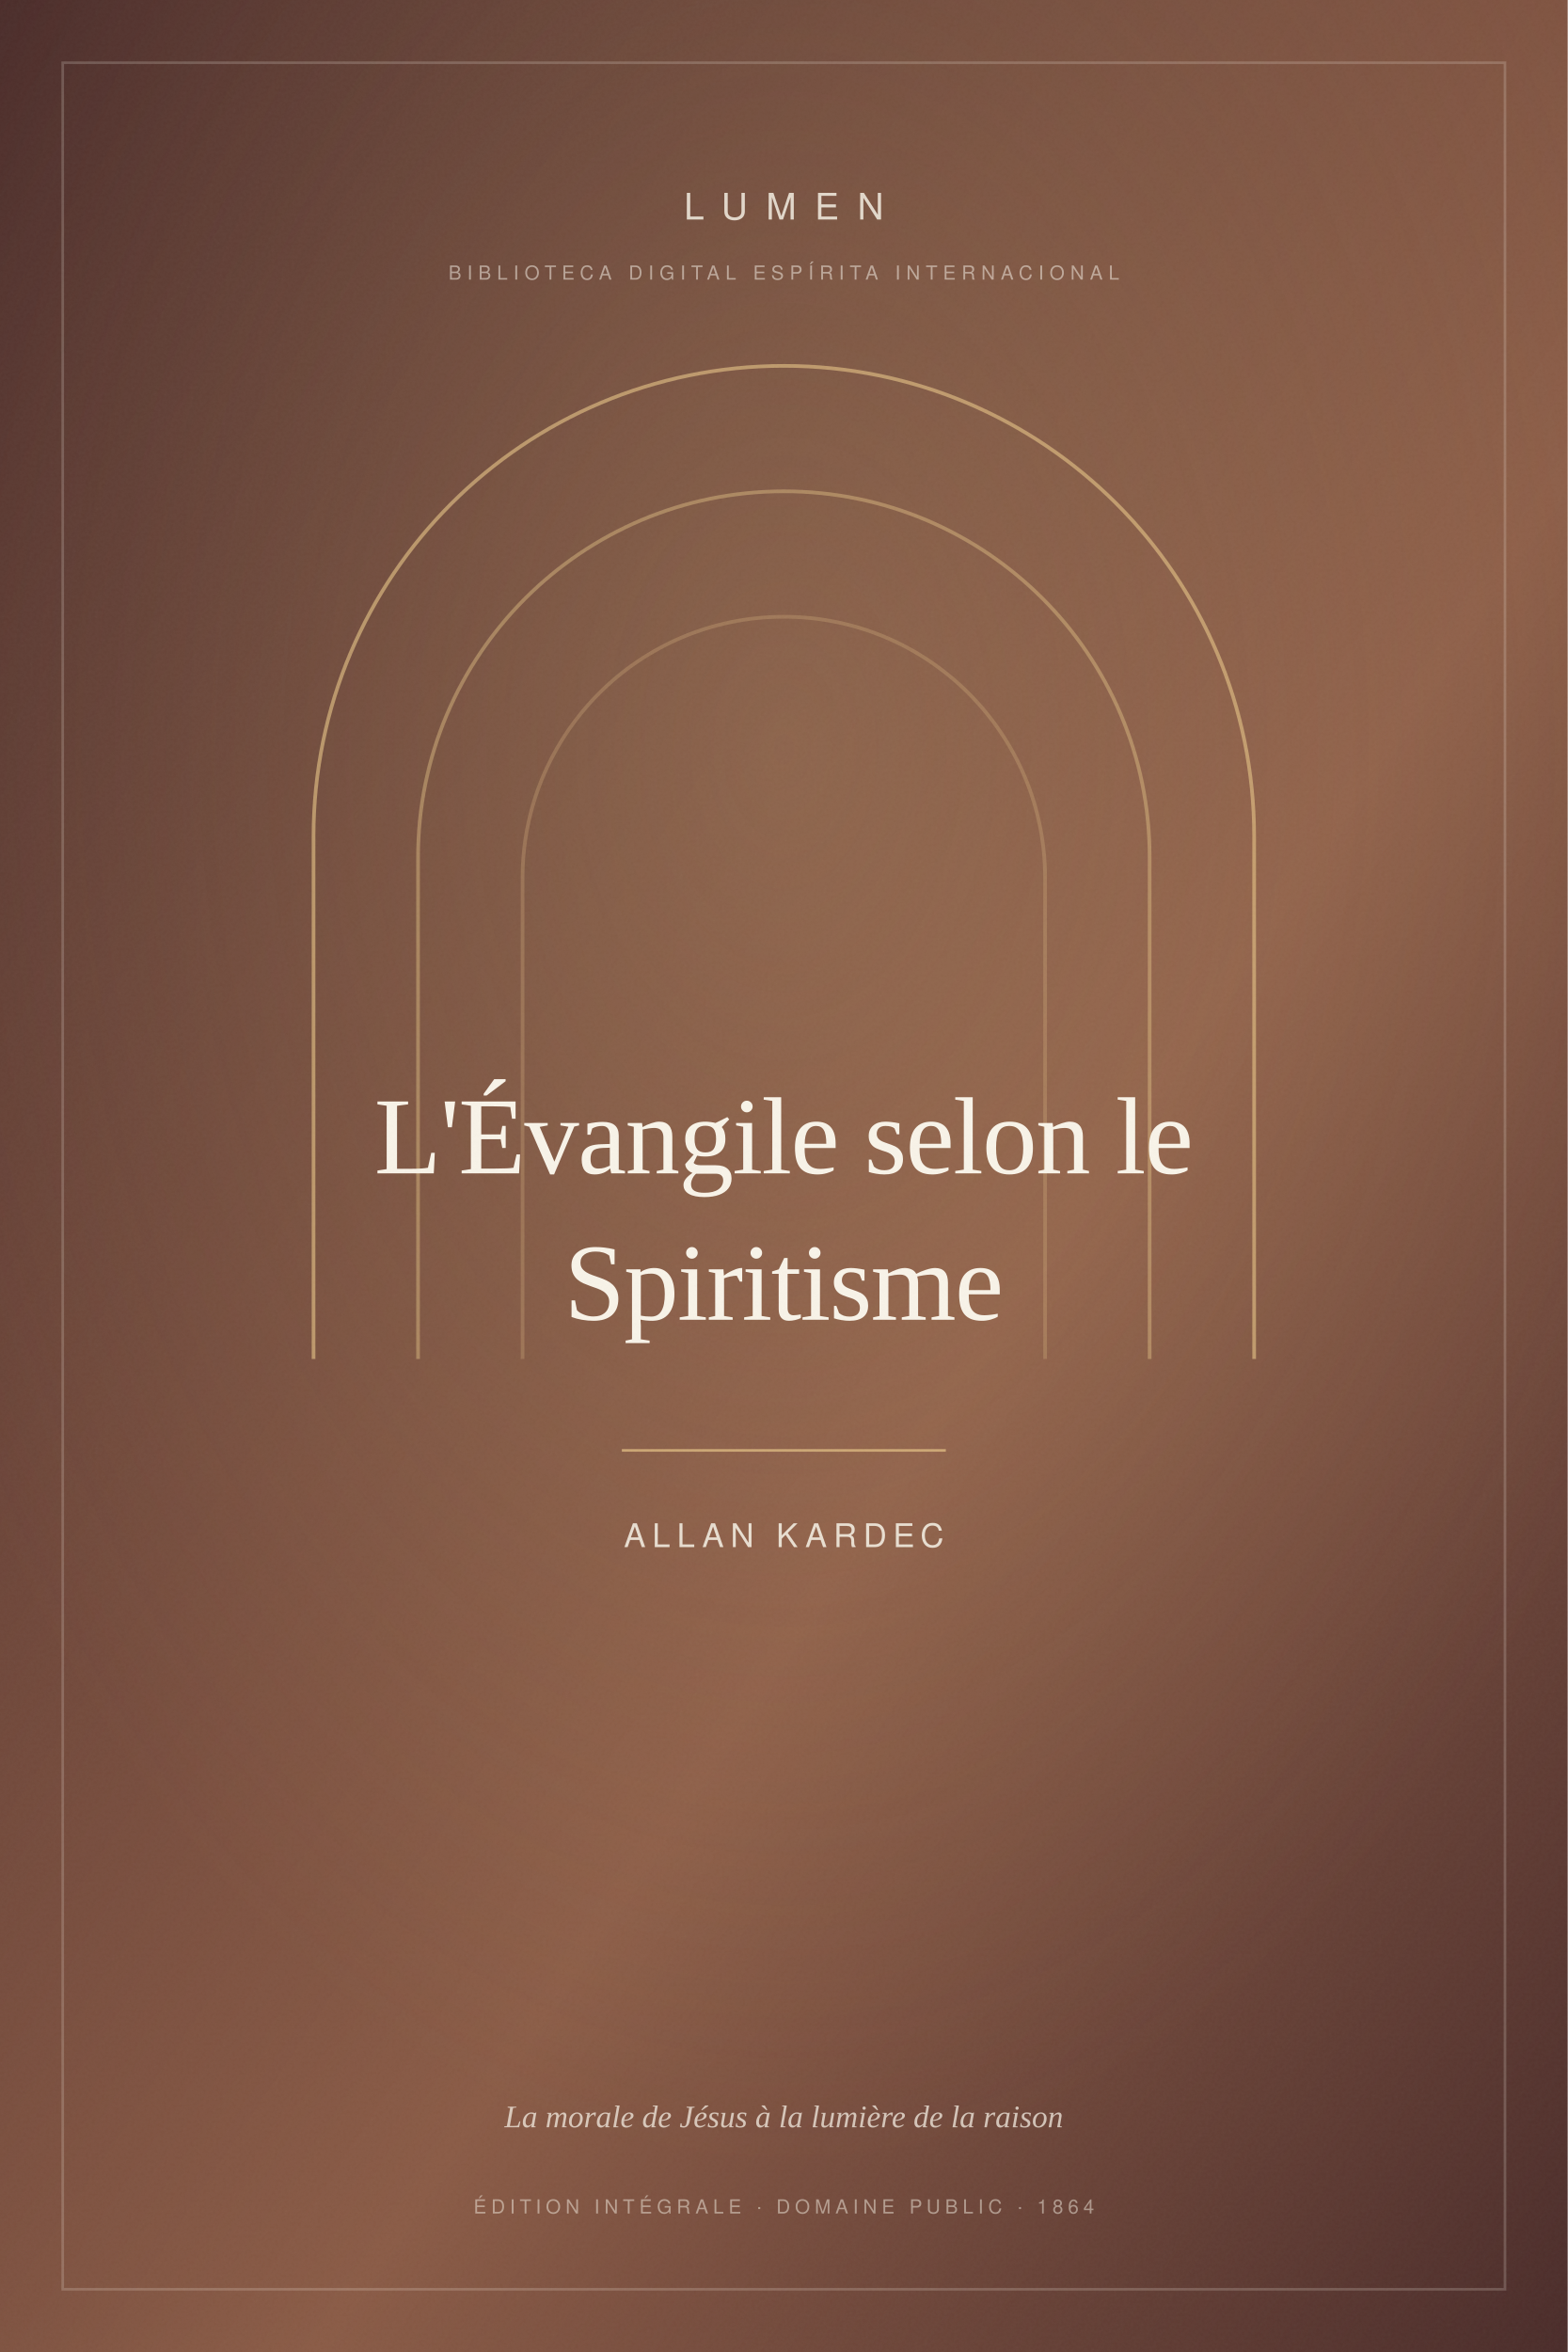
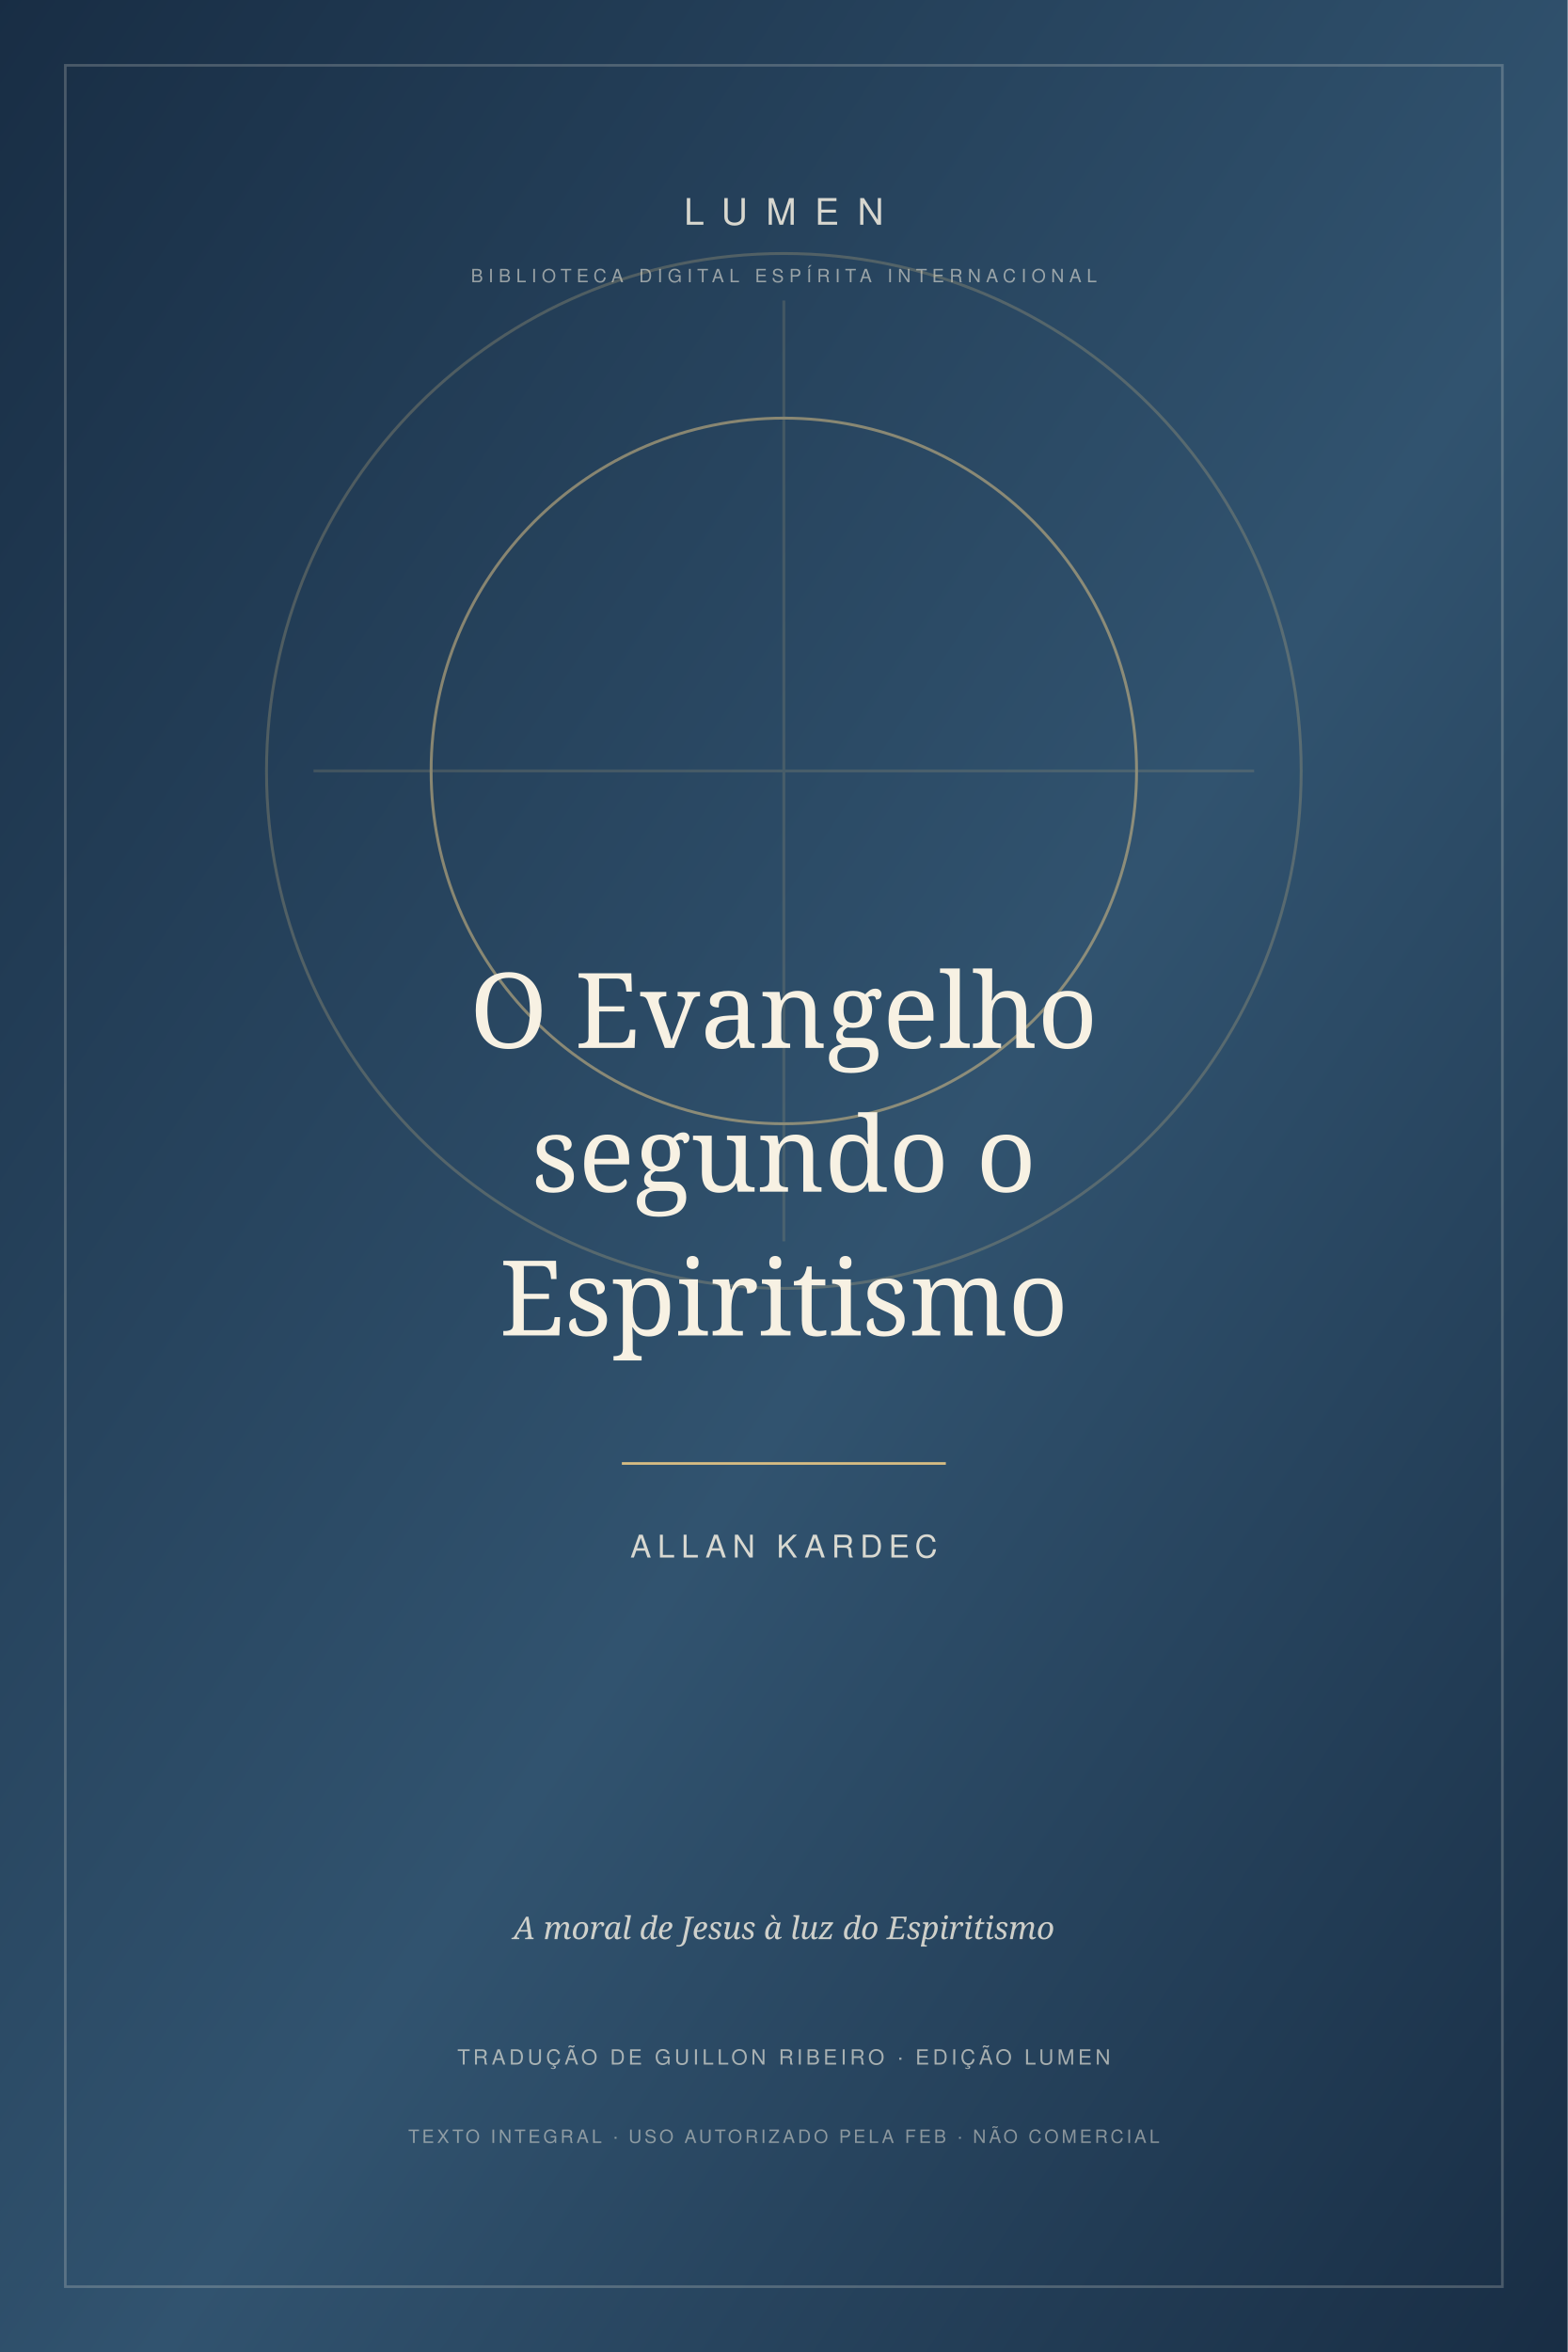
- <svg xmlns="http://www.w3.org/2000/svg" width="600" height="900" viewBox="0 0 600 900" role="img" aria-label="Capa de L'Évangile selon le Spiritisme">
+ <svg xmlns="http://www.w3.org/2000/svg" width="600" height="900" viewBox="0 0 600 900" role="img" aria-label="Capa de O Evangelho segundo o Espiritismo">
  <defs>
    <linearGradient id="bg" x1="0" y1="0" x2="1" y2="1">
-       <stop offset="0" stop-color="#4a2c2a" />
-       <stop offset=".6" stop-color="#8a5b46" />
-       <stop offset="1" stop-color="#4a2c2a" />
+       <stop offset="0" stop-color="#182d44" />
+       <stop offset=".55" stop-color="#31536f" />
+       <stop offset="1" stop-color="#182d44" />
    </linearGradient>
-     <radialGradient id="glow" cx=".5" cy=".32" r=".6">
-       <stop offset="0" stop-color="#e0bd83" stop-opacity=".22" />
-       <stop offset="1" stop-color="#e0bd83" stop-opacity="0" />
-     </radialGradient>
-     <filter id="grain">
-       <feTurbulence type="fractalNoise" baseFrequency=".8" numOctaves="3" stitchTiles="stitch" result="noise" />
-       <feColorMatrix in="noise" type="saturate" values="0" />
-       <feComponentTransfer>
-         <feFuncA type="linear" slope=".045" />
-       </feComponentTransfer>
-     </filter>
  </defs>
  <rect width="600" height="900" fill="url(#bg)" />
-   <rect width="600" height="900" fill="url(#glow)" />
-   <rect x="24" y="24" width="552" height="852" fill="none" stroke="#f8f3e8" stroke-opacity=".2" />
-   <text x="300" y="84" text-anchor="middle" font-family="Helvetica, Arial, sans-serif" font-size="14" letter-spacing="7" fill="#f8f3e8" fill-opacity=".82">LUMEN</text>
-   <text x="300" y="107" text-anchor="middle" font-family="Helvetica, Arial, sans-serif" font-size="7.4" letter-spacing="2.2" fill="#f8f3e8" fill-opacity=".52">BIBLIOTECA DIGITAL ESPÍRITA INTERNACIONAL</text>
-   <g fill="none" stroke="#e0bd83" stroke-width="1.4" opacity=".65">
-     <path d="M120 520V320a180 180 0 0 1 360 0v200" />
-     <path d="M160 520V328a140 140 0 0 1 280 0v192" opacity=".7" />
-     <path d="M200 520V336a100 100 0 0 1 200 0v184" opacity=".42" />
+   <rect x="25" y="25" width="550" height="850" fill="none" stroke="#f7f1e3" stroke-opacity=".22" />
+   <text x="300" y="86" text-anchor="middle" font-family="Helvetica, Arial, sans-serif" font-size="14" letter-spacing="7" fill="#f7f1e3" fill-opacity=".85">LUMEN</text>
+   <text x="300" y="108" text-anchor="middle" font-family="Helvetica, Arial, sans-serif" font-size="7" letter-spacing="2" fill="#f7f1e3" fill-opacity=".55">BIBLIOTECA DIGITAL ESPÍRITA INTERNACIONAL</text>
+   <g fill="none" stroke="#d8bd83" stroke-width="1.1" opacity=".55">
+     <circle cx="300" cy="295" r="135" />
+     <circle cx="300" cy="295" r="198" opacity=".45" />
+     <path d="M120 295h360M300 115v360" opacity=".3" />
  </g>
-   <text x="300" y="449" text-anchor="middle" font-family="Georgia, 'Times New Roman', serif" font-size="42" letter-spacing="-.5" fill="#f8f3e8">L'Évangile selon le</text>
-   <text x="300" y="505" text-anchor="middle" font-family="Georgia, 'Times New Roman', serif" font-size="42" letter-spacing="-.5" fill="#f8f3e8">Spiritisme</text>
-   <line x1="238" y1="555" x2="362" y2="555" stroke="#e0bd83" stroke-opacity=".75" />
-   <text x="300" y="592" text-anchor="middle" font-family="Helvetica, Arial, sans-serif" font-size="12.5" letter-spacing="2.5" fill="#f8f3e8" fill-opacity=".85">ALLAN KARDEC</text>
-   <text x="300" y="814" text-anchor="middle" font-family="Georgia, 'Times New Roman', serif" font-size="12" font-style="italic" fill="#f8f3e8" fill-opacity=".72">La morale de Jésus à la lumière de la raison</text>
-   <text x="300" y="847" text-anchor="middle" font-family="Helvetica, Arial, sans-serif" font-size="7.4" letter-spacing="1.8" fill="#f8f3e8" fill-opacity=".48">ÉDITION INTÉGRALE · DOMAINE PUBLIC · 1864</text>
-   <rect width="600" height="900" filter="url(#grain)" opacity=".7" />
+   <text x="300" y="401" text-anchor="middle" font-family="Georgia, serif" font-size="40" fill="#f7f1e3">O Evangelho</text>
+   <text x="300" y="456" text-anchor="middle" font-family="Georgia, serif" font-size="40" fill="#f7f1e3">segundo o</text>
+   <text x="300" y="511" text-anchor="middle" font-family="Georgia, serif" font-size="40" fill="#f7f1e3">Espiritismo</text>
+   <line x1="238" y1="560" x2="362" y2="560" stroke="#d8bd83" />
+   <text x="300" y="596" text-anchor="middle" font-family="Helvetica, Arial, sans-serif" font-size="12" letter-spacing="2.4" fill="#f7f1e3" fill-opacity=".85">ALLAN KARDEC</text>
+   <text x="300" y="742" text-anchor="middle" font-family="Georgia, serif" font-size="12" font-style="italic" fill="#f7f1e3" fill-opacity=".8">A moral de Jesus à luz do Espiritismo</text>
+   <text x="300" y="790" text-anchor="middle" font-family="Helvetica, Arial, sans-serif" font-size="8" letter-spacing="1.3" fill="#f7f1e3" fill-opacity=".62">TRADUÇÃO DE GUILLON RIBEIRO · EDIÇÃO LUMEN</text>
+   <text x="300" y="820" text-anchor="middle" font-family="Helvetica, Arial, sans-serif" font-size="7" letter-spacing="1.1" fill="#f7f1e3" fill-opacity=".48">TEXTO INTEGRAL · USO AUTORIZADO PELA FEB · NÃO COMERCIAL</text>
</svg>
